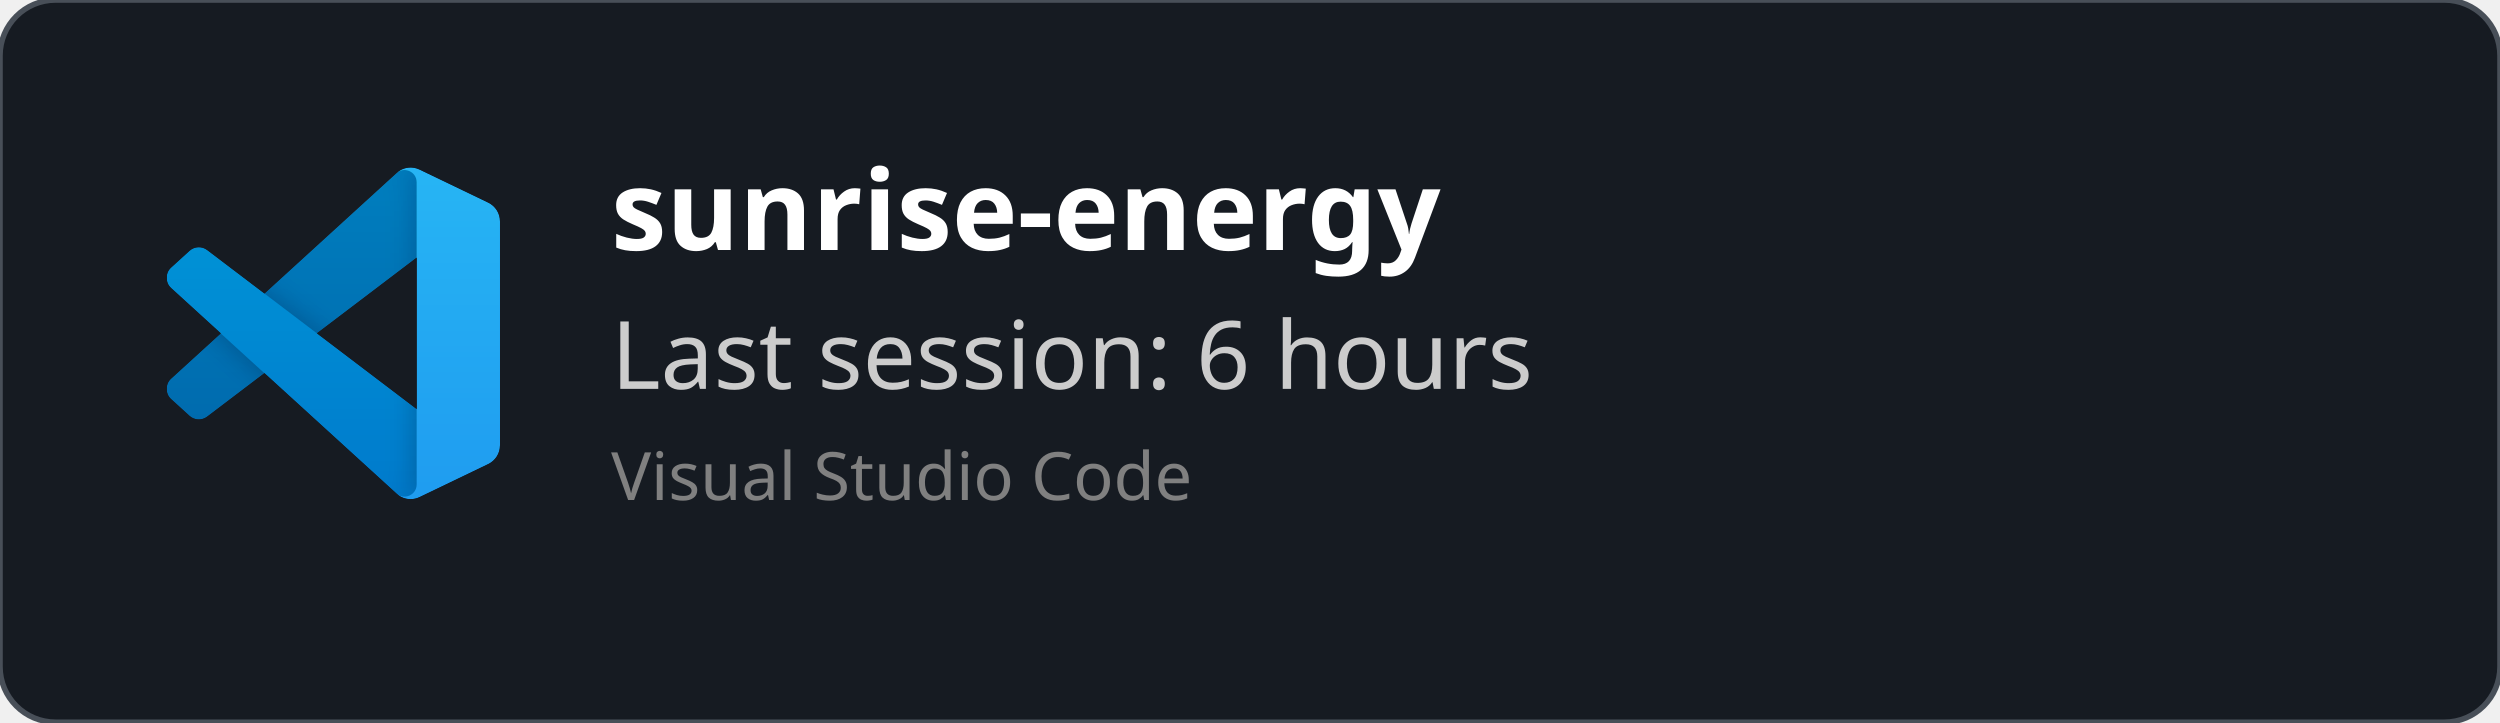
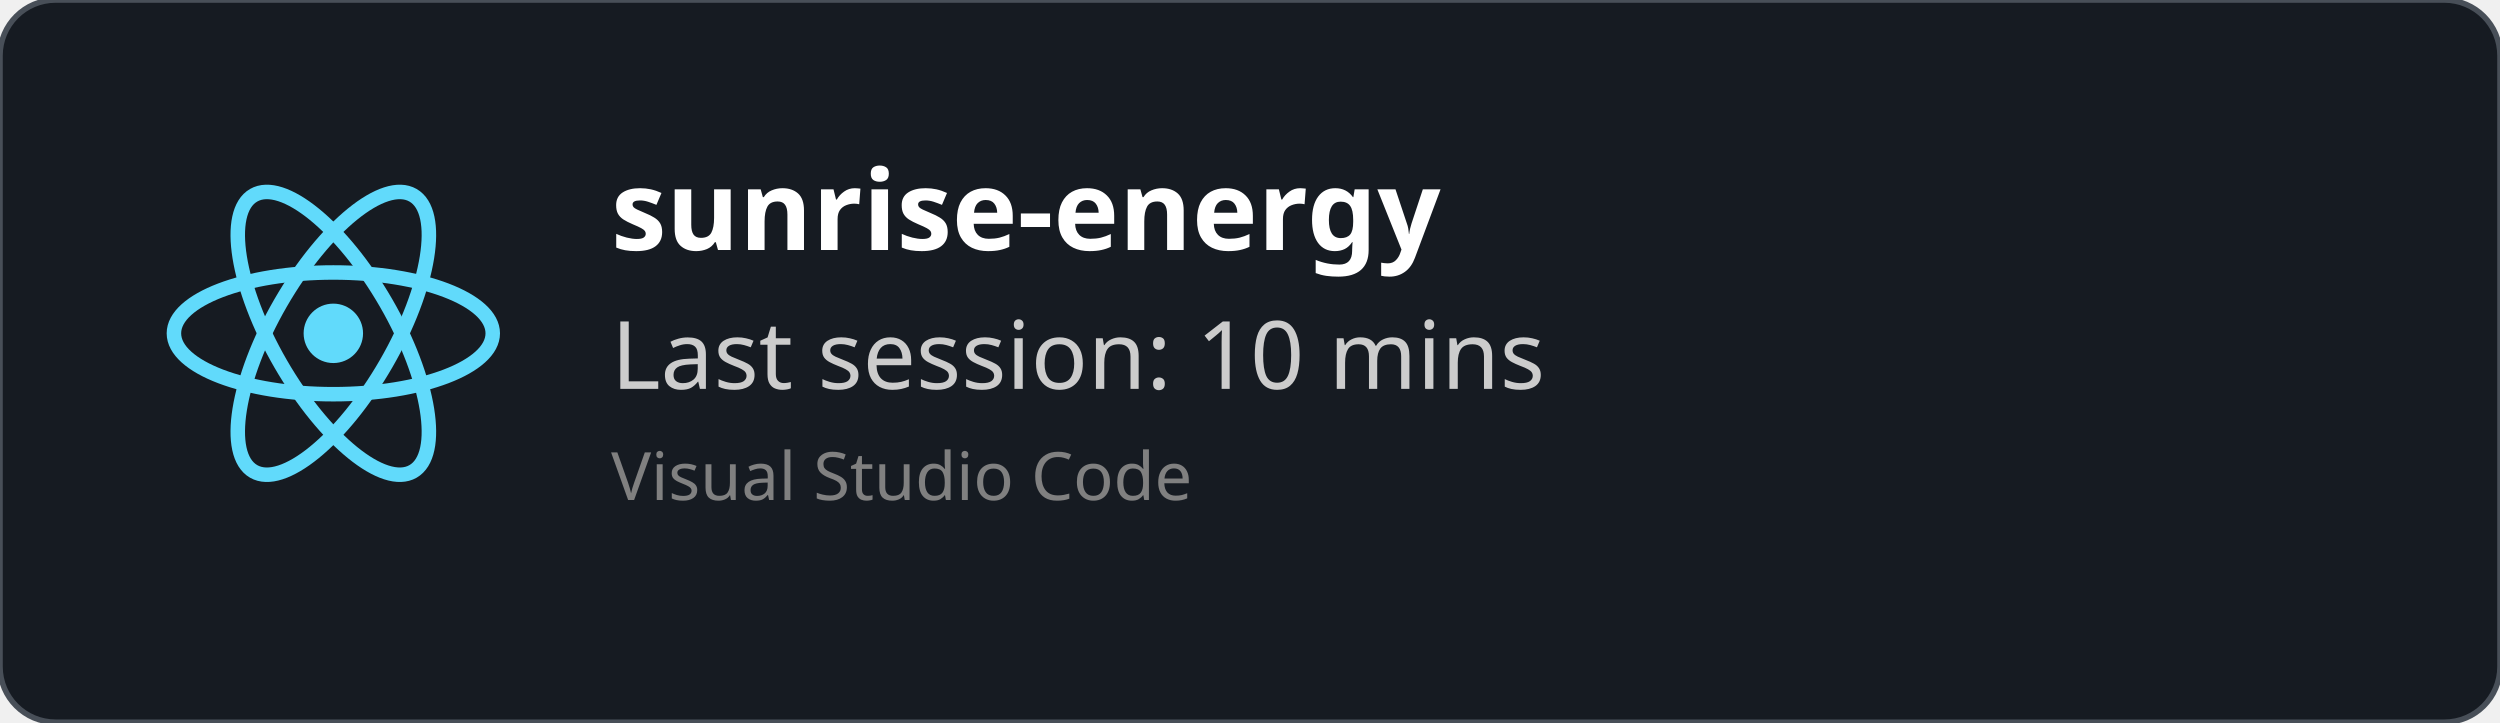
<svg xmlns="http://www.w3.org/2000/svg" width="450" height="130" viewBox="0 0 450 130" fill="none" role="img">
  <style>
    *{
        font-family: 'Segoe UI', Ubuntu, monospace
    }
    </style>
  <defs>
    <clipPath id="horizontalClip" x="20" y="20" width="500" height="200">
      <rect x="90" y="20" width="300" height="50" />
    </clipPath>
  </defs>
  <rect width="450" height="130" fill="rgba(22,27,34)" stroke="#484f58" stroke-width="1" fill-opacity="1" stroke-opacity="1" x="0" y="0" rx="10px" ry="10px">
    </rect>
-   <svg width="60" height="60" x="30" y="30" viewBox="0 0 100 100" fill="none" id="vscode">
-     <mask id="mask0" mask-type="alpha" maskUnits="userSpaceOnUse" x="0" y="0" width="100" height="100">
-       <path fill-rule="evenodd" clip-rule="evenodd" d="M70.912 99.317C72.487 99.931 74.283 99.891 75.873 99.126L96.461 89.22C98.624 88.179 100 85.989 100 83.587V16.413C100 14.011 98.624 11.822 96.461 10.781L75.873 0.874C73.786 -0.13 71.345 0.116 69.513 1.447C69.252 1.637 69.003 1.849 68.769 2.083L29.355 38.041L12.187 25.01C10.589 23.797 8.354 23.896 6.869 25.246L1.363 30.255C-0.453 31.906 -0.455 34.763 1.359 36.417L16.247 50L1.359 63.583C-0.455 65.237 -0.453 68.094 1.363 69.745L6.869 74.754C8.354 76.104 10.589 76.204 12.187 74.99L29.355 61.959L68.769 97.917C69.392 98.541 70.125 99.01 70.912 99.317ZM75.015 27.299L45.109 50L75.015 72.701V27.299Z" fill="white" />
-     </mask>
-     <g mask="url(#mask0)">
-       <path d="M96.461 10.796L75.857 0.876C73.472 -0.273 70.622 0.212 68.75 2.083L1.299 63.583C-0.516 65.237 -0.514 68.094 1.303 69.745L6.813 74.754C8.298 76.104 10.535 76.204 12.134 74.99L93.361 13.37C96.086 11.303 100 13.246 100 16.667V16.427C100 14.027 98.625 11.838 96.461 10.796Z" fill="#0065A9" />
-       <g filter="url(#filter0_d)">
-         <path d="M96.461 89.204L75.857 99.124C73.472 100.273 70.622 99.788 68.75 97.917L1.299 36.417C-0.516 34.763 -0.514 31.906 1.303 30.255L6.813 25.246C8.298 23.896 10.535 23.796 12.134 25.009L93.361 86.63C96.086 88.697 100 86.754 100 83.333V83.573C100 85.974 98.625 88.162 96.461 89.204Z" fill="#007ACC" />
-       </g>
-       <g filter="url(#filter1_d)">
-         <path d="M75.858 99.126C73.472 100.274 70.622 99.788 68.75 97.917C71.056 100.223 75 98.59 75 95.328V4.672C75 1.41 71.056 -0.223 68.75 2.083C70.622 0.211 73.472 -0.274 75.858 0.874L96.459 10.781C98.623 11.822 100 14.011 100 16.413V83.587C100 85.989 98.623 88.179 96.459 89.22L75.858 99.126Z" fill="#1F9CF0" />
-       </g>
-       <g style="mix-blend-mode:overlay" opacity="0.25">
-         <path fill-rule="evenodd" clip-rule="evenodd" d="M70.851 99.317C72.426 99.931 74.222 99.891 75.812 99.126L96.4 89.22C98.563 88.179 99.939 85.989 99.939 83.587V16.413C99.939 14.011 98.564 11.822 96.4 10.781L75.812 0.874C73.725 -0.13 71.284 0.116 69.453 1.447C69.191 1.637 68.942 1.849 68.708 2.083L29.294 38.041L12.126 25.01C10.528 23.796 8.293 23.896 6.809 25.246L1.302 30.255C-0.513 31.906 -0.515 34.763 1.298 36.417L16.186 50L1.298 63.583C-0.515 65.237 -0.513 68.094 1.302 69.745L6.809 74.754C8.293 76.104 10.528 76.204 12.126 74.99L29.294 61.959L68.708 97.917C69.332 98.54 70.064 99.01 70.851 99.317ZM74.954 27.299L45.048 50L74.954 72.701V27.299Z" fill="url(#paint0_linear)" />
-       </g>
+   <svg height="60" width="60" x="30" y="30" viewBox="-11.5 -10.232 23 20.463">
+     <circle cx="0" cy="0" r="2.05" fill="#61dafb" />
+     <g stroke="#61dafb" stroke-width="1" fill="none">
+       <ellipse rx="11" ry="4.2" />
+       <ellipse rx="11" ry="4.2" transform="rotate(60)" />
+       <ellipse rx="11" ry="4.2" transform="rotate(120)" />
    </g>
-     <defs>
-       <filter id="filter0_d" x="-8.394" y="15.829" width="116.727" height="92.246" filterUnits="userSpaceOnUse" color-interpolation-filters="sRGB">
-         <feFlood flood-opacity="0" result="BackgroundImageFix" />
-         <feColorMatrix in="SourceAlpha" type="matrix" values="0 0 0 0 0 0 0 0 0 0 0 0 0 0 0 0 0 0 127 0" />
-         <feOffset />
-         <feGaussianBlur stdDeviation="4.167" />
-         <feColorMatrix type="matrix" values="0 0 0 0 0 0 0 0 0 0 0 0 0 0 0 0 0 0 0.25 0" />
-         <feBlend mode="overlay" in2="BackgroundImageFix" result="effect1_dropShadow" />
-         <feBlend mode="normal" in="SourceGraphic" in2="effect1_dropShadow" result="shape" />
-       </filter>
-       <filter id="filter1_d" x="60.417" y="-8.076" width="47.917" height="116.151" filterUnits="userSpaceOnUse" color-interpolation-filters="sRGB">
-         <feFlood flood-opacity="0" result="BackgroundImageFix" />
-         <feColorMatrix in="SourceAlpha" type="matrix" values="0 0 0 0 0 0 0 0 0 0 0 0 0 0 0 0 0 0 127 0" />
-         <feOffset />
-         <feGaussianBlur stdDeviation="4.167" />
-         <feColorMatrix type="matrix" values="0 0 0 0 0 0 0 0 0 0 0 0 0 0 0 0 0 0 0.25 0" />
-         <feBlend mode="overlay" in2="BackgroundImageFix" result="effect1_dropShadow" />
-         <feBlend mode="normal" in="SourceGraphic" in2="effect1_dropShadow" result="shape" />
-       </filter>
-       <linearGradient id="paint0_linear" x1="49.939" y1="0.258" x2="49.939" y2="99.742" gradientUnits="userSpaceOnUse">
-         <stop stop-color="white" />
-         <stop offset="1" stop-color="white" stop-opacity="0" />
-       </linearGradient>
-     </defs>
  </svg>
  <text x="110" y="45" font-size="20" clip-path="url(#horizontalClip)" font-weight="bold" font-family="Ubuntu" fill="white">
    sunrise-energy
    </text>
  <text x="110" y="70" font-size="17px" font-family="Ubuntu" fill="#ccc">
-     Last session: 6 hours
+     Last session: 10 mins
    </text>
  <text x="110" y="90" font-size="12px" font-family="Ubuntu" fill="grey">
    Visual Studio Code
    </text>
</svg>
